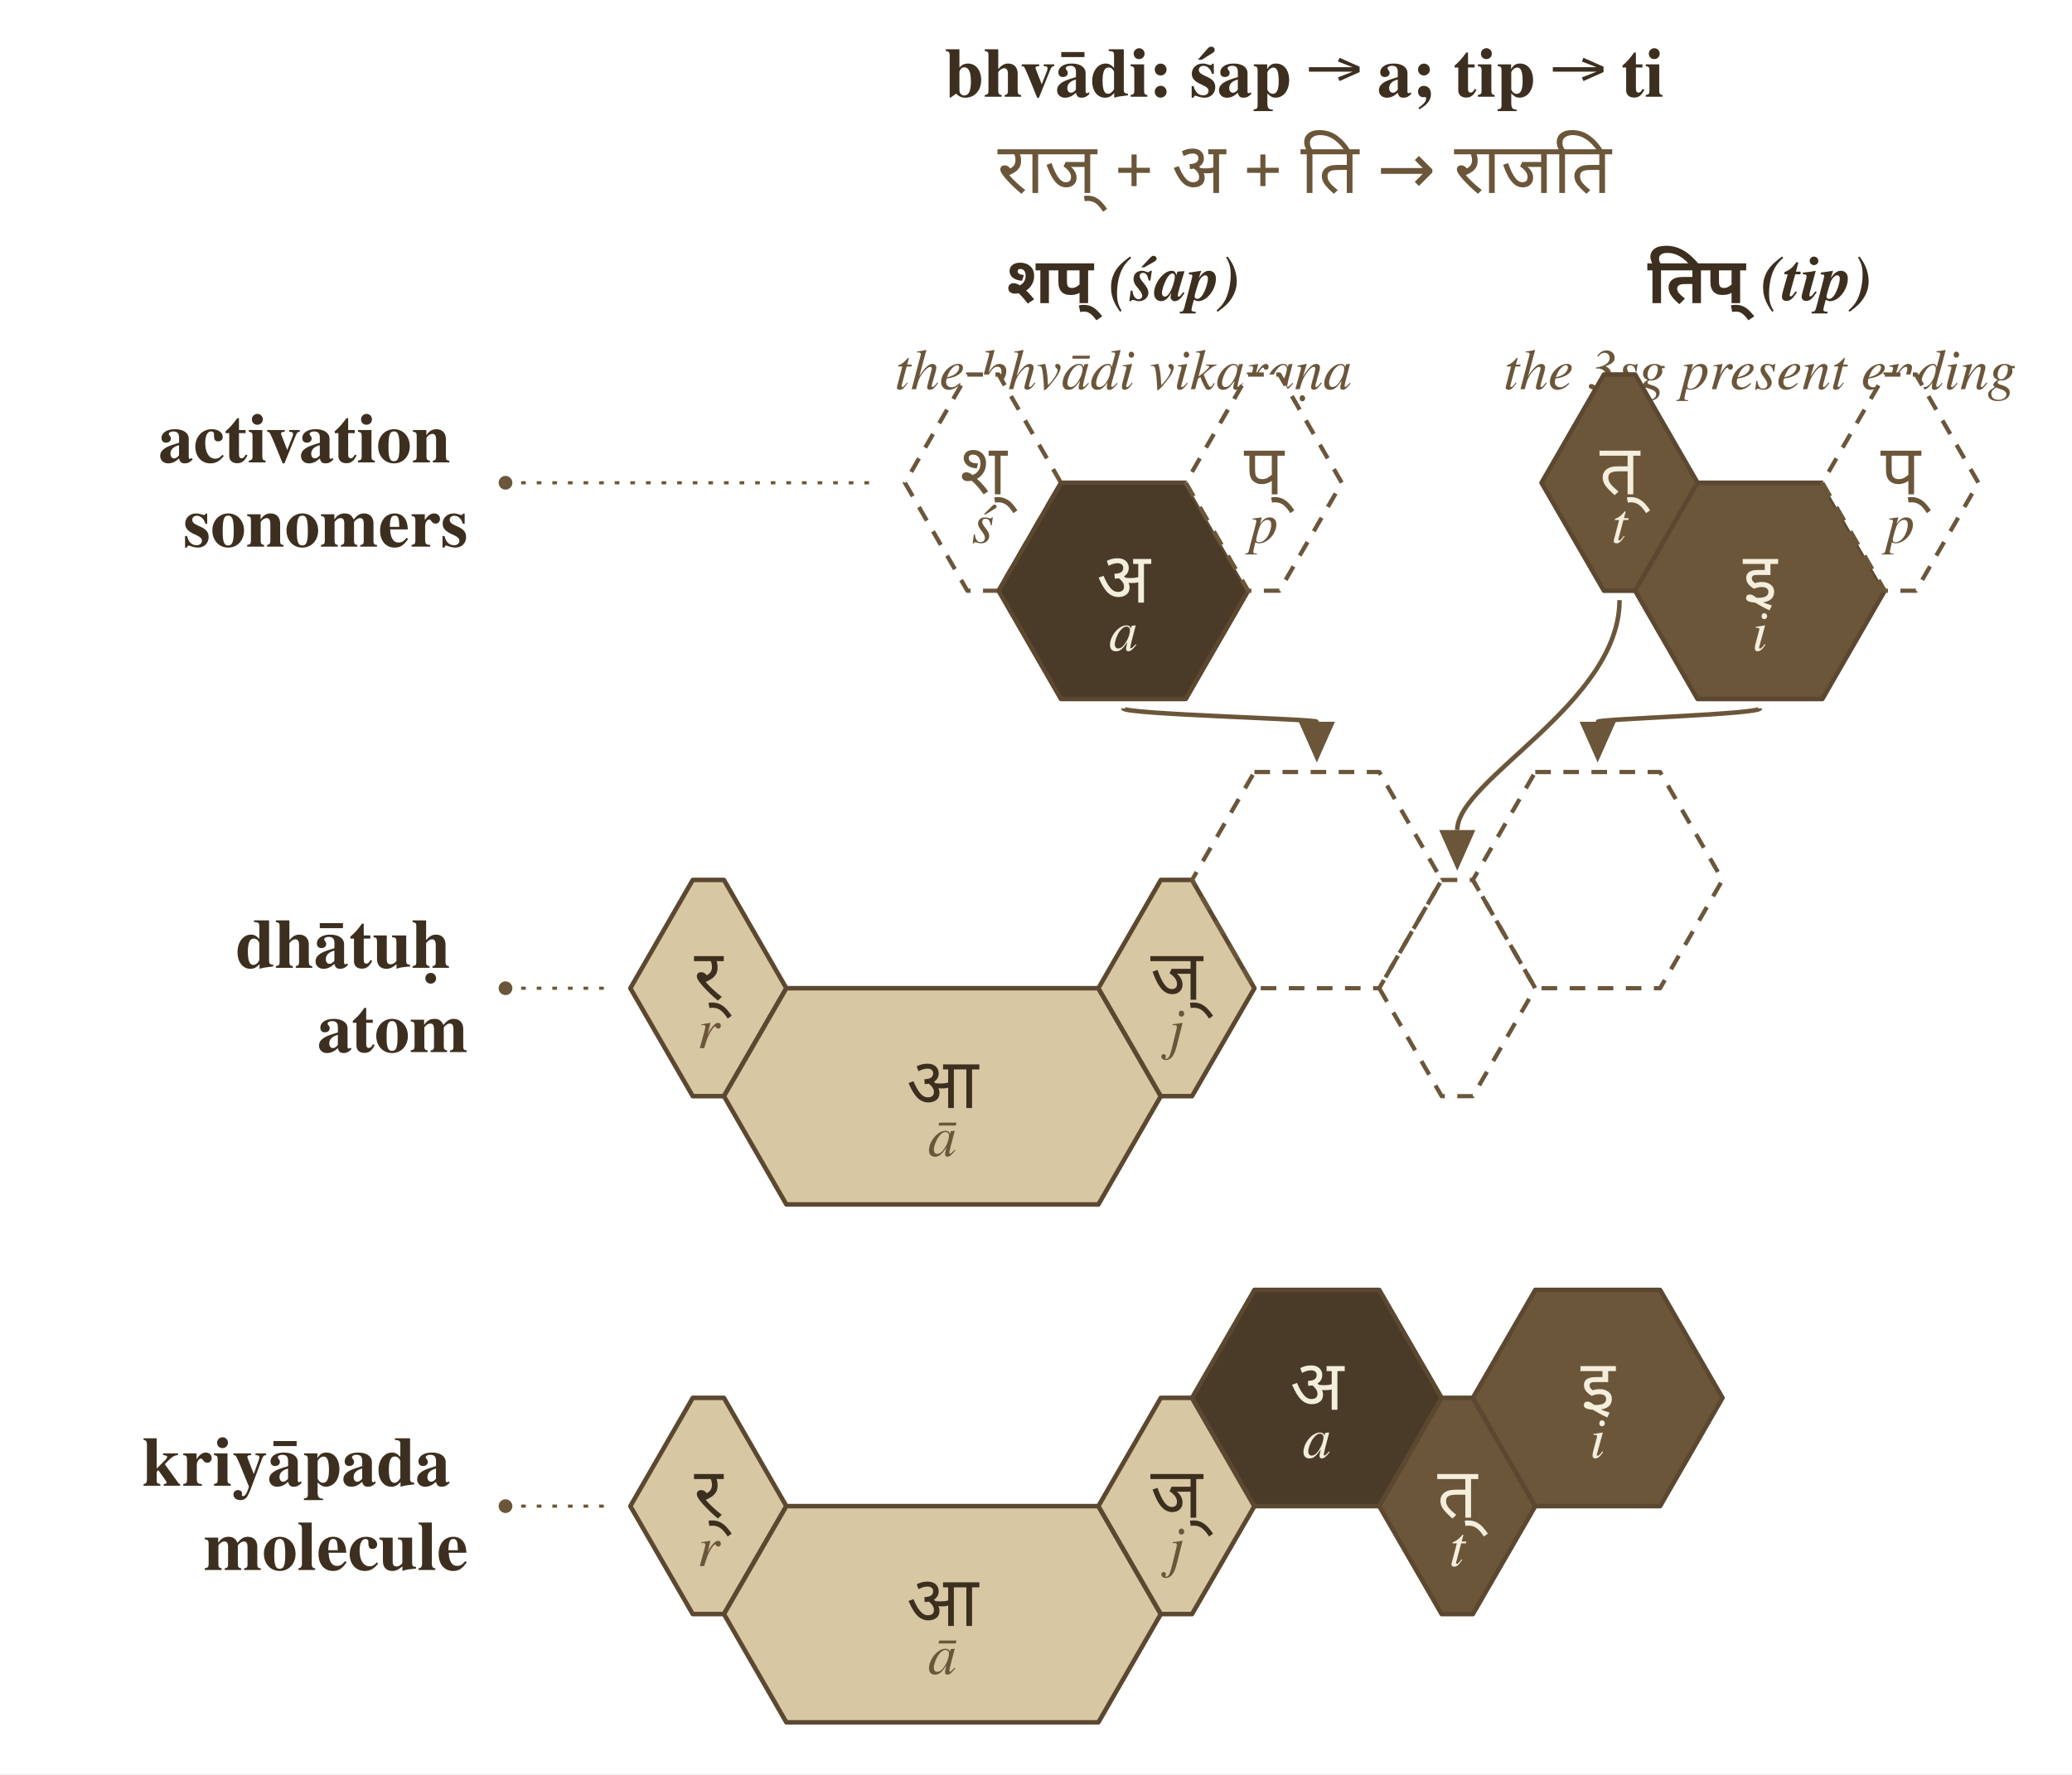
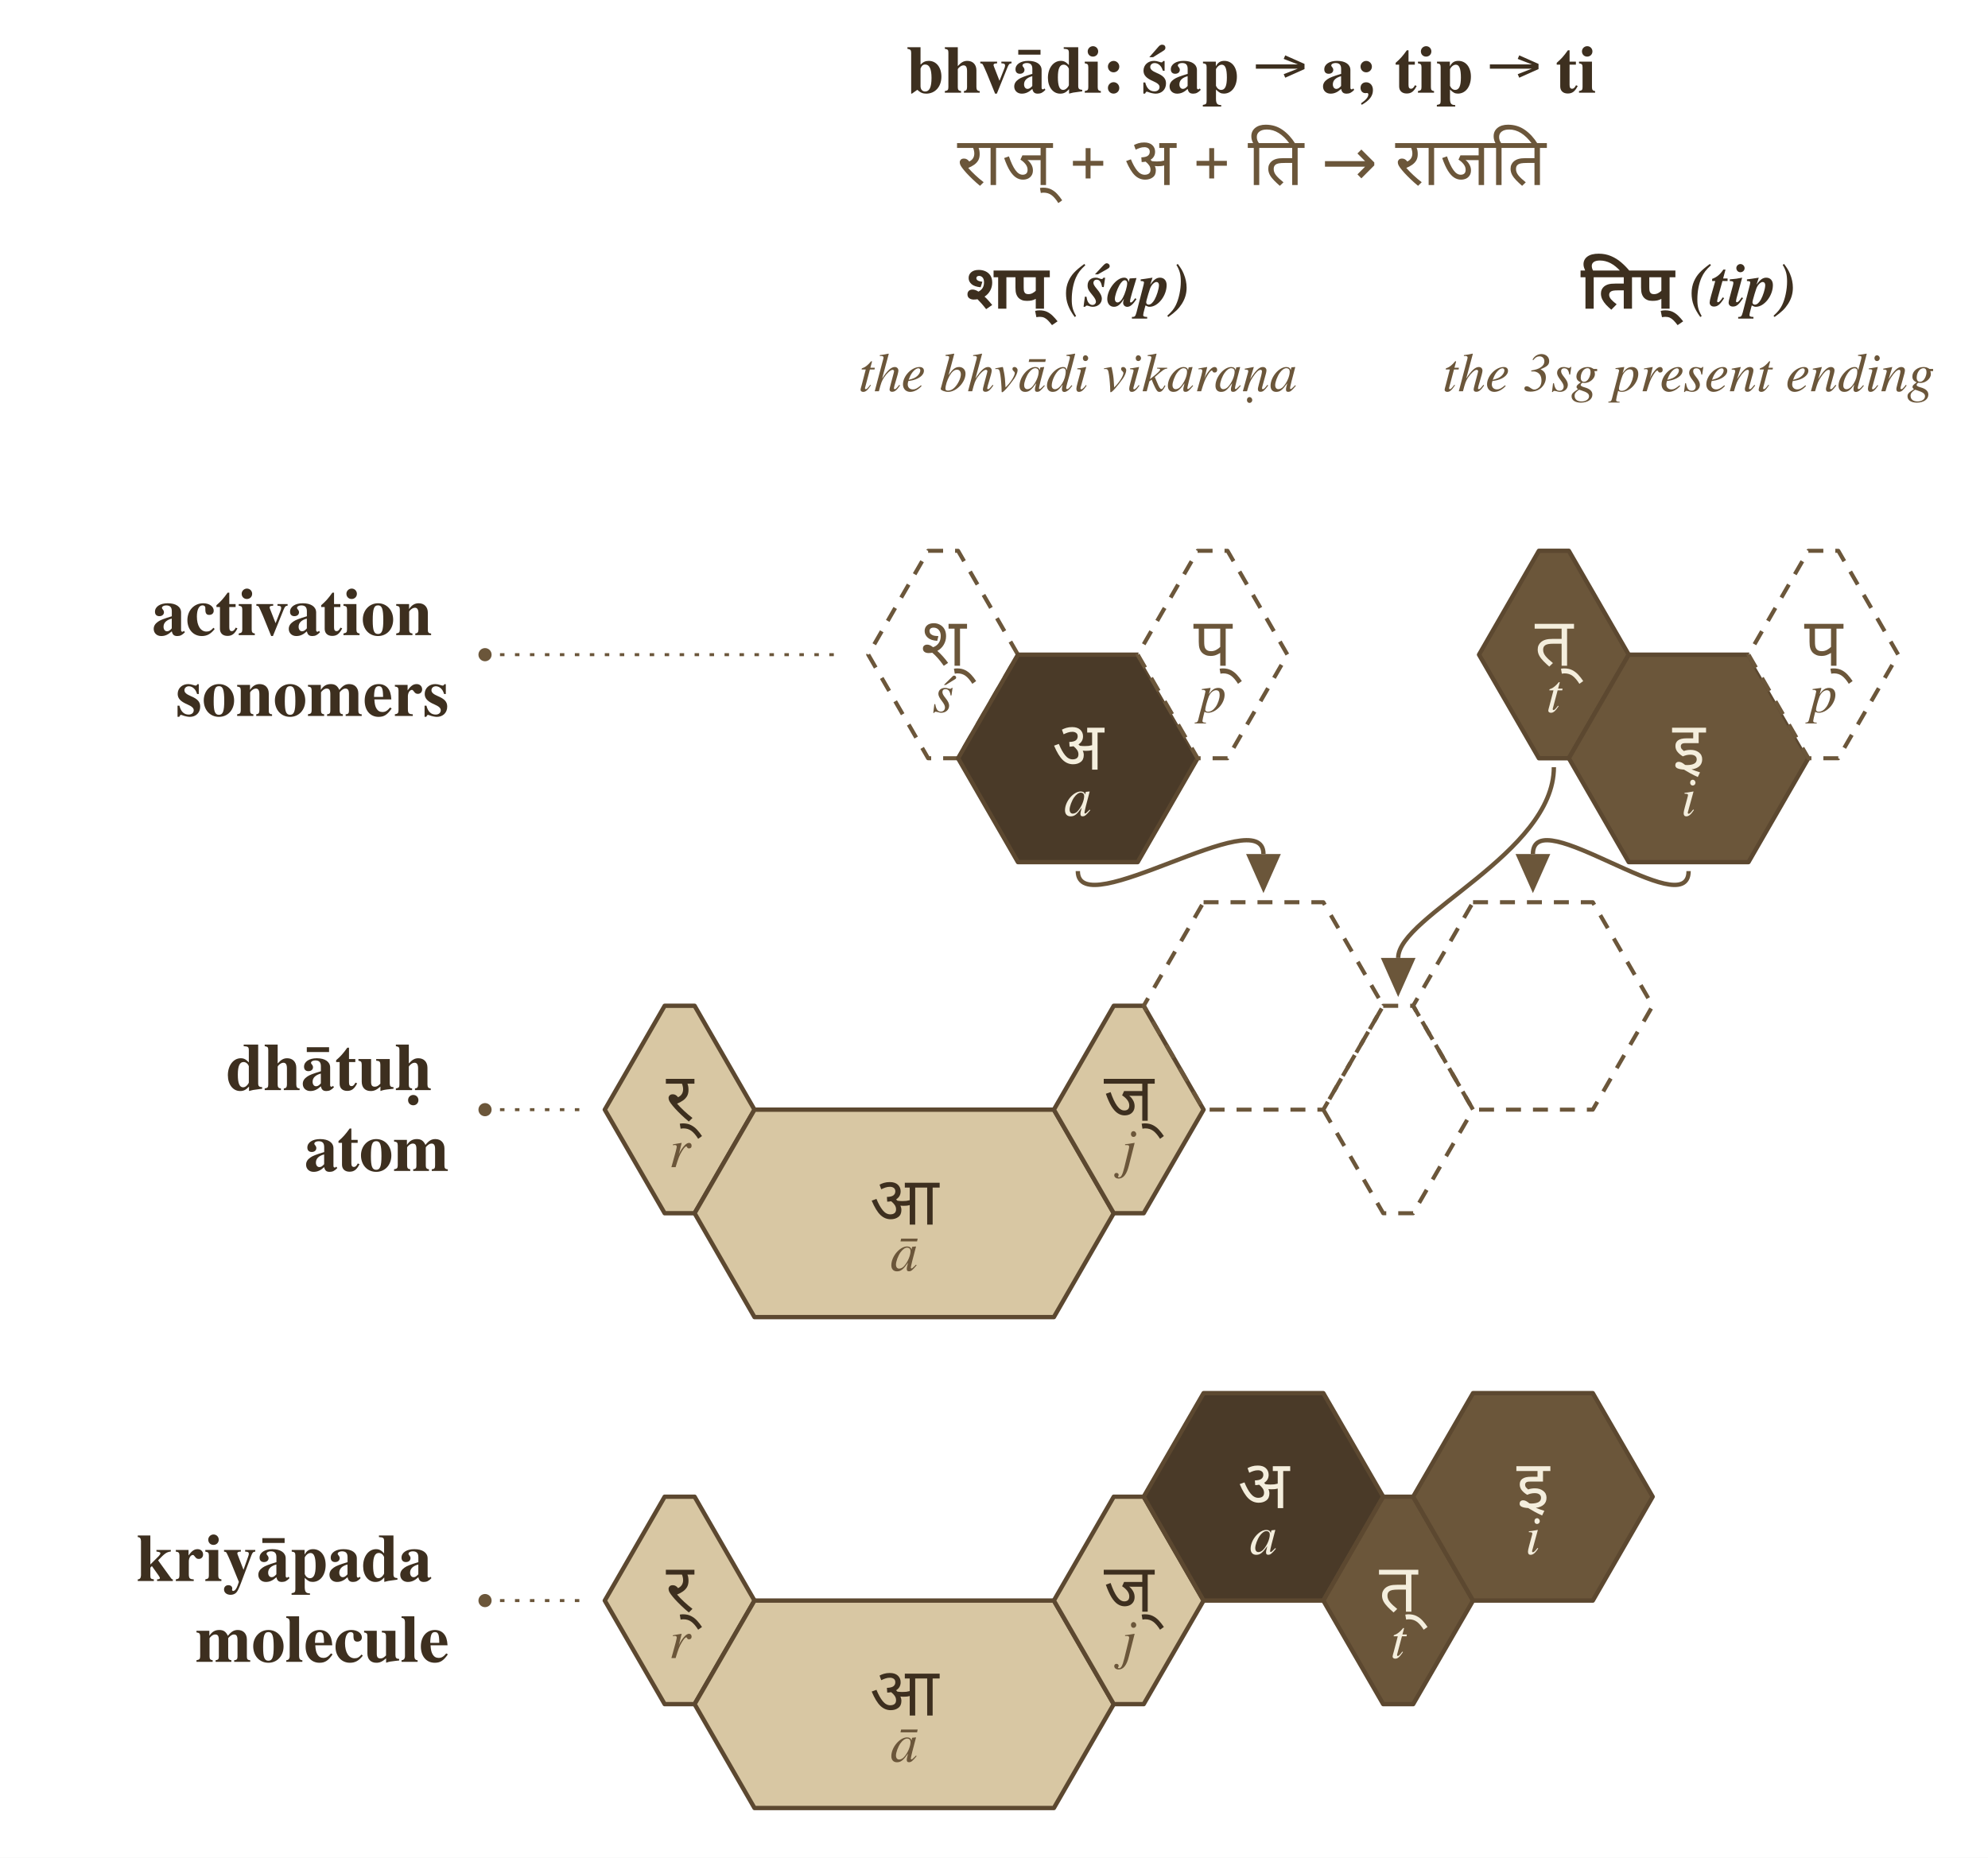
- <svg xmlns="http://www.w3.org/2000/svg" viewBox="0 0 664.0 568.6" width="4.5in" height="3.854in">
-   <rect x="0" y="0" width="664.0" height="568.6" fill="#ffffff" />
+ <svg xmlns="http://www.w3.org/2000/svg" viewBox="0 0 664.0 620.6" width="4.5in" height="4.206in">
+   <rect x="0" y="0" width="664.0" height="620.6" fill="#ffffff" />
  <defs>
    <marker id="arrowhead" markerWidth="10" markerHeight="8" refX="0" refY="4" orient="auto" markerUnits="strokeWidth">
      <polygon points="0,0 9,4 0,8" fill="#6b563a" />
    </marker>
  </defs>
  <text x="418.0" y="24.0" font-family="Charter, Georgia, Times, serif" font-size="22.5" font-weight="700" text-anchor="middle" dominant-baseline="middle" fill="#3d2f1f">bhvādi: śap → a; tip → ti</text>
  <text x="418.0" y="54.0" font-family="Noto Sans Devanagari, Mangal, Devanagari Sangam MN, sans-serif" font-size="22.5" font-weight="500" text-anchor="middle" dominant-baseline="middle" fill="#6b563a">राज् + अ + ति → राजति</text>
-   <text x="150.0" y="154.7" font-family="Charter, Georgia, Times, serif" font-size="22.5" font-weight="700" text-anchor="end" dominant-baseline="middle" fill="#3d2f1f">
-     <tspan x="150.0" y="141.2">activation</tspan>
-     <tspan x="150.0" y="168.2">sonomers</tspan>
+   <text x="150.0" y="218.7" font-family="Charter, Georgia, Times, serif" font-size="22.5" font-weight="700" text-anchor="end" dominant-baseline="middle" fill="#3d2f1f">
+     <tspan x="150.0" y="205.2">activation</tspan>
+     <tspan x="150.0" y="232.2">sonomers</tspan>
  </text>
-   <text x="150.0" y="316.7" font-family="Charter, Georgia, Times, serif" font-size="22.5" font-weight="700" text-anchor="end" dominant-baseline="middle" fill="#3d2f1f">
-     <tspan x="150.0" y="303.2">dhātuḥ</tspan>
-     <tspan x="150.0" y="330.2">atom</tspan>
+   <text x="150.0" y="370.7" font-family="Charter, Georgia, Times, serif" font-size="22.5" font-weight="700" text-anchor="end" dominant-baseline="middle" fill="#3d2f1f">
+     <tspan x="150.0" y="357.2">dhātuḥ</tspan>
+     <tspan x="150.0" y="384.2">atom</tspan>
  </text>
-   <text x="150.0" y="482.7" font-family="Charter, Georgia, Times, serif" font-size="22.5" font-weight="700" text-anchor="end" dominant-baseline="middle" fill="#3d2f1f">
-     <tspan x="150.0" y="469.2">kriyāpada</tspan>
-     <tspan x="150.0" y="496.2">molecule</tspan>
+   <text x="150.0" y="534.7" font-family="Charter, Georgia, Times, serif" font-size="22.5" font-weight="700" text-anchor="end" dominant-baseline="middle" fill="#3d2f1f">
+     <tspan x="150.0" y="521.2">kriyāpada</tspan>
+     <tspan x="150.0" y="548.2">molecule</tspan>
  </text>
-   <circle cx="162.0" cy="154.7" r="2.2" fill="#6b563a" />
-   <line x1="162.0" y1="154.7" x2="282.0" y2="154.7" stroke="#6b563a" stroke-width="1" stroke-dasharray="1.5 3.5" />
-   <circle cx="162.0" cy="316.7" r="2.2" fill="#6b563a" />
-   <line x1="162.0" y1="316.7" x2="194.0" y2="316.7" stroke="#6b563a" stroke-width="1" stroke-dasharray="1.5 3.5" />
-   <circle cx="162.0" cy="482.7" r="2.2" fill="#6b563a" />
-   <line x1="162.0" y1="482.7" x2="194.0" y2="482.7" stroke="#6b563a" stroke-width="1" stroke-dasharray="1.5 3.5" />
-   <text x="360.0" y="90.0" font-family="Charter, Georgia, Times, serif" font-size="20.5" font-weight="700" text-anchor="middle" dominant-baseline="middle" fill="#3d2f1f">
+   <circle cx="162.0" cy="218.7" r="2.2" fill="#6b563a" />
+   <line x1="162.0" y1="218.7" x2="282.0" y2="218.7" stroke="#6b563a" stroke-width="1" stroke-dasharray="1.5 3.5" />
+   <circle cx="162.0" cy="370.7" r="2.2" fill="#6b563a" />
+   <line x1="162.0" y1="370.7" x2="194.0" y2="370.7" stroke="#6b563a" stroke-width="1" stroke-dasharray="1.5 3.5" />
+   <circle cx="162.0" cy="534.7" r="2.2" fill="#6b563a" />
+   <line x1="162.0" y1="534.7" x2="194.0" y2="534.7" stroke="#6b563a" stroke-width="1" stroke-dasharray="1.5 3.5" />
+   <text x="360.0" y="96.0" font-family="Charter, Georgia, Times, serif" font-size="20.5" font-weight="700" text-anchor="middle" dominant-baseline="middle" fill="#3d2f1f">
    <tspan font-family="Noto Sans Devanagari, Mangal, Devanagari Sangam MN, sans-serif">शप्</tspan>
    <tspan font-style="italic">(śap)</tspan>
  </text>
-   <text x="360.0" y="119.5" font-family="Charter, Georgia, Times, serif" font-size="18.4" font-style="italic" text-anchor="middle" dominant-baseline="middle" fill="#6b563a">the bhvādi vikaraṇa</text>
-   <polygon points="310.0,120.0 320.0,120.0 340.0,154.7 320.0,189.3 310.0,189.3 290.0,154.7" fill="#ffffff" stroke="#6b563a" stroke-width="1.35" stroke-dasharray="5 4" stroke-linejoin="round" />
-   <text x="315.0" y="150.6" font-family="Noto Sans Devanagari, Mangal, Devanagari Sangam MN, sans-serif" font-size="22.5" font-weight="500" text-anchor="middle" dominant-baseline="middle" fill="#6b563a">श्</text>
-   <text x="315.0" y="168.7" font-family="Charter, Georgia, Times, serif" font-size="18.4" font-style="italic" text-anchor="middle" dominant-baseline="middle" fill="#6b563a">ś</text>
-   <polygon points="340.0,154.7 380.0,154.7 400.0,189.3 380.0,224.0 340.0,224.0 320.0,189.3" fill="#4a3a28" stroke="#5c4830" stroke-width="1.45" stroke-linejoin="round" />
-   <text x="360.0" y="185.3" font-family="Noto Sans Devanagari, Mangal, Devanagari Sangam MN, sans-serif" font-size="22.5" font-weight="500" text-anchor="middle" dominant-baseline="middle" fill="#f4eedd">अ</text>
-   <text x="360.0" y="203.3" font-family="Charter, Georgia, Times, serif" font-size="18.4" font-style="italic" text-anchor="middle" dominant-baseline="middle" fill="#f4eedd">a</text>
-   <polygon points="400.0,120.0 410.0,120.0 430.0,154.7 410.0,189.3 400.0,189.3 380.0,154.7" fill="#ffffff" stroke="#6b563a" stroke-width="1.35" stroke-dasharray="5 4" stroke-linejoin="round" />
-   <text x="405.0" y="150.6" font-family="Noto Sans Devanagari, Mangal, Devanagari Sangam MN, sans-serif" font-size="22.5" font-weight="500" text-anchor="middle" dominant-baseline="middle" fill="#6b563a">प्</text>
-   <text x="405.0" y="168.7" font-family="Charter, Georgia, Times, serif" font-size="18.4" font-style="italic" text-anchor="middle" dominant-baseline="middle" fill="#6b563a">p</text>
-   <text x="564.0" y="90.0" font-family="Charter, Georgia, Times, serif" font-size="20.5" font-weight="700" text-anchor="middle" dominant-baseline="middle" fill="#3d2f1f">
+   <text x="360.0" y="125.5" font-family="Charter, Georgia, Times, serif" font-size="18.4" font-style="italic" text-anchor="middle" dominant-baseline="middle" fill="#6b563a">the bhvādi vikaraṇa</text>
+   <polygon points="310.0,184.0 320.0,184.0 340.0,218.7 320.0,253.3 310.0,253.3 290.0,218.7" fill="#ffffff" stroke="#6b563a" stroke-width="1.35" stroke-dasharray="5 4" stroke-linejoin="round" />
+   <text x="315.0" y="214.6" font-family="Noto Sans Devanagari, Mangal, Devanagari Sangam MN, sans-serif" font-size="22.5" font-weight="500" text-anchor="middle" dominant-baseline="middle" fill="#6b563a">श्</text>
+   <text x="315.0" y="232.7" font-family="Charter, Georgia, Times, serif" font-size="18.4" font-style="italic" text-anchor="middle" dominant-baseline="middle" fill="#6b563a">ś</text>
+   <polygon points="340.0,218.7 380.0,218.7 400.0,253.3 380.0,288.0 340.0,288.0 320.0,253.3" fill="#4a3a28" stroke="#5c4830" stroke-width="1.45" stroke-linejoin="round" />
+   <text x="360.0" y="249.3" font-family="Noto Sans Devanagari, Mangal, Devanagari Sangam MN, sans-serif" font-size="22.5" font-weight="500" text-anchor="middle" dominant-baseline="middle" fill="#f4eedd">अ</text>
+   <text x="360.0" y="267.3" font-family="Charter, Georgia, Times, serif" font-size="18.4" font-style="italic" text-anchor="middle" dominant-baseline="middle" fill="#f4eedd">a</text>
+   <polygon points="400.0,184.0 410.0,184.0 430.0,218.7 410.0,253.3 400.0,253.3 380.0,218.7" fill="#ffffff" stroke="#6b563a" stroke-width="1.35" stroke-dasharray="5 4" stroke-linejoin="round" />
+   <text x="405.0" y="214.6" font-family="Noto Sans Devanagari, Mangal, Devanagari Sangam MN, sans-serif" font-size="22.5" font-weight="500" text-anchor="middle" dominant-baseline="middle" fill="#6b563a">प्</text>
+   <text x="405.0" y="232.7" font-family="Charter, Georgia, Times, serif" font-size="18.4" font-style="italic" text-anchor="middle" dominant-baseline="middle" fill="#6b563a">p</text>
+   <text x="564.0" y="96.0" font-family="Charter, Georgia, Times, serif" font-size="20.5" font-weight="700" text-anchor="middle" dominant-baseline="middle" fill="#3d2f1f">
    <tspan font-family="Noto Sans Devanagari, Mangal, Devanagari Sangam MN, sans-serif">तिप्</tspan>
    <tspan font-style="italic">(tip)</tspan>
  </text>
-   <text x="564.0" y="119.5" font-family="Charter, Georgia, Times, serif" font-size="18.4" font-style="italic" text-anchor="middle" dominant-baseline="middle" fill="#6b563a">the 3sg present ending</text>
-   <polygon points="514.0,120.0 524.0,120.0 544.0,154.7 524.0,189.3 514.0,189.3 494.0,154.7" fill="#6b563a" stroke="#5c4830" stroke-width="1.45" stroke-linejoin="round" />
-   <text x="519.0" y="150.6" font-family="Noto Sans Devanagari, Mangal, Devanagari Sangam MN, sans-serif" font-size="22.5" font-weight="500" text-anchor="middle" dominant-baseline="middle" fill="#f4eedd">त्</text>
-   <text x="519.0" y="168.7" font-family="Charter, Georgia, Times, serif" font-size="18.4" font-style="italic" text-anchor="middle" dominant-baseline="middle" fill="#f4eedd">t</text>
-   <polygon points="544.0,154.7 584.0,154.7 604.0,189.3 584.0,224.0 544.0,224.0 524.0,189.3" fill="#6b563a" stroke="#5c4830" stroke-width="1.45" stroke-linejoin="round" />
-   <text x="564.0" y="185.3" font-family="Noto Sans Devanagari, Mangal, Devanagari Sangam MN, sans-serif" font-size="22.5" font-weight="500" text-anchor="middle" dominant-baseline="middle" fill="#f4eedd">इ</text>
-   <text x="564.0" y="203.3" font-family="Charter, Georgia, Times, serif" font-size="18.4" font-style="italic" text-anchor="middle" dominant-baseline="middle" fill="#f4eedd">i</text>
-   <polygon points="604.0,120.0 614.0,120.0 634.0,154.7 614.0,189.3 604.0,189.3 584.0,154.7" fill="#ffffff" stroke="#6b563a" stroke-width="1.35" stroke-dasharray="5 4" stroke-linejoin="round" />
-   <text x="609.0" y="150.6" font-family="Noto Sans Devanagari, Mangal, Devanagari Sangam MN, sans-serif" font-size="22.5" font-weight="500" text-anchor="middle" dominant-baseline="middle" fill="#6b563a">प्</text>
-   <text x="609.0" y="168.7" font-family="Charter, Georgia, Times, serif" font-size="18.4" font-style="italic" text-anchor="middle" dominant-baseline="middle" fill="#6b563a">p</text>
-   <polygon points="222.0,282.0 232.0,282.0 252.0,316.7 232.0,351.3 222.0,351.3 202.0,316.7" fill="#d8c7a3" stroke="#5c4830" stroke-width="1.45" stroke-linejoin="round" />
-   <text x="227.0" y="312.6" font-family="Noto Sans Devanagari, Mangal, Devanagari Sangam MN, sans-serif" font-size="22.5" font-weight="500" text-anchor="middle" dominant-baseline="middle" fill="#3d2f1f">र्</text>
-   <text x="227.0" y="330.7" font-family="Charter, Georgia, Times, serif" font-size="18.4" font-style="italic" text-anchor="middle" dominant-baseline="middle" fill="#6b563a">r</text>
-   <polygon points="252.0,316.7 352.0,316.7 372.0,351.3 352.0,386.0 252.0,386.0 232.0,351.3" fill="#d8c7a3" stroke="#5c4830" stroke-width="1.45" stroke-linejoin="round" />
-   <text x="302.0" y="347.3" font-family="Noto Sans Devanagari, Mangal, Devanagari Sangam MN, sans-serif" font-size="22.5" font-weight="500" text-anchor="middle" dominant-baseline="middle" fill="#3d2f1f">आ</text>
-   <text x="302.0" y="365.3" font-family="Charter, Georgia, Times, serif" font-size="18.4" font-style="italic" text-anchor="middle" dominant-baseline="middle" fill="#6b563a">ā</text>
-   <polygon points="372.0,282.0 382.0,282.0 402.0,316.7 382.0,351.3 372.0,351.3 352.0,316.7" fill="#d8c7a3" stroke="#5c4830" stroke-width="1.45" stroke-linejoin="round" />
-   <text x="377.0" y="312.6" font-family="Noto Sans Devanagari, Mangal, Devanagari Sangam MN, sans-serif" font-size="22.5" font-weight="500" text-anchor="middle" dominant-baseline="middle" fill="#3d2f1f">ज्</text>
-   <text x="377.0" y="330.7" font-family="Charter, Georgia, Times, serif" font-size="18.4" font-style="italic" text-anchor="middle" dominant-baseline="middle" fill="#6b563a">j</text>
-   <polygon points="402.0,247.4 442.0,247.4 462.0,282.0 442.0,316.7 402.0,316.7 382.0,282.0" fill="none" stroke="#6b563a" stroke-width="1.35" stroke-dasharray="5 4" stroke-linejoin="round" />
-   <polygon points="462.0,282.0 472.0,282.0 492.0,316.7 472.0,351.3 462.0,351.3 442.0,316.7" fill="none" stroke="#6b563a" stroke-width="1.35" stroke-dasharray="5 4" stroke-linejoin="round" />
-   <polygon points="492.0,247.4 532.0,247.4 552.0,282.0 532.0,316.7 492.0,316.7 472.0,282.0" fill="none" stroke="#6b563a" stroke-width="1.35" stroke-dasharray="5 4" stroke-linejoin="round" />
-   <path d="M 360.0,227.0 C 360.0,228.9 422.0,230.4 422.0,231.3" fill="none" stroke="#6b563a" stroke-width="1.45" marker-end="url(#arrowhead)" />
-   <path d="M 519.0,192.3 C 519.0,225.5 467.0,249.8 467.0,266.0" fill="none" stroke="#6b563a" stroke-width="1.45" marker-end="url(#arrowhead)" />
-   <path d="M 564.0,227.0 C 564.0,228.9 512.0,230.4 512.0,231.3" fill="none" stroke="#6b563a" stroke-width="1.45" marker-end="url(#arrowhead)" />
-   <polygon points="222.0,448.0 232.0,448.0 252.0,482.7 232.0,517.3 222.0,517.3 202.0,482.7" fill="#d8c7a3" stroke="#5c4830" stroke-width="1.45" stroke-linejoin="round" />
-   <text x="227.0" y="478.6" font-family="Noto Sans Devanagari, Mangal, Devanagari Sangam MN, sans-serif" font-size="22.5" font-weight="500" text-anchor="middle" dominant-baseline="middle" fill="#3d2f1f">र्</text>
-   <text x="227.0" y="496.7" font-family="Charter, Georgia, Times, serif" font-size="18.4" font-style="italic" text-anchor="middle" dominant-baseline="middle" fill="#6b563a">r</text>
-   <polygon points="252.0,482.7 352.0,482.7 372.0,517.3 352.0,552.0 252.0,552.0 232.0,517.3" fill="#d8c7a3" stroke="#5c4830" stroke-width="1.45" stroke-linejoin="round" />
-   <text x="302.0" y="513.3" font-family="Noto Sans Devanagari, Mangal, Devanagari Sangam MN, sans-serif" font-size="22.5" font-weight="500" text-anchor="middle" dominant-baseline="middle" fill="#3d2f1f">आ</text>
-   <text x="302.0" y="531.3" font-family="Charter, Georgia, Times, serif" font-size="18.4" font-style="italic" text-anchor="middle" dominant-baseline="middle" fill="#6b563a">ā</text>
-   <polygon points="372.0,448.0 382.0,448.0 402.0,482.7 382.0,517.3 372.0,517.3 352.0,482.7" fill="#d8c7a3" stroke="#5c4830" stroke-width="1.45" stroke-linejoin="round" />
-   <text x="377.0" y="478.6" font-family="Noto Sans Devanagari, Mangal, Devanagari Sangam MN, sans-serif" font-size="22.5" font-weight="500" text-anchor="middle" dominant-baseline="middle" fill="#3d2f1f">ज्</text>
-   <text x="377.0" y="496.7" font-family="Charter, Georgia, Times, serif" font-size="18.4" font-style="italic" text-anchor="middle" dominant-baseline="middle" fill="#6b563a">j</text>
-   <polygon points="402.0,413.4 442.0,413.4 462.0,448.0 442.0,482.7 402.0,482.7 382.0,448.0" fill="#4a3a28" stroke="#5c4830" stroke-width="1.45" stroke-linejoin="round" />
-   <text x="422.0" y="444.0" font-family="Noto Sans Devanagari, Mangal, Devanagari Sangam MN, sans-serif" font-size="22.5" font-weight="500" text-anchor="middle" dominant-baseline="middle" fill="#f4eedd">अ</text>
-   <text x="422.0" y="462.0" font-family="Charter, Georgia, Times, serif" font-size="18.4" font-style="italic" text-anchor="middle" dominant-baseline="middle" fill="#f4eedd">a</text>
-   <polygon points="462.0,448.0 472.0,448.0 492.0,482.7 472.0,517.3 462.0,517.3 442.0,482.7" fill="#6b563a" stroke="#5c4830" stroke-width="1.45" stroke-linejoin="round" />
-   <text x="467.0" y="478.6" font-family="Noto Sans Devanagari, Mangal, Devanagari Sangam MN, sans-serif" font-size="22.5" font-weight="500" text-anchor="middle" dominant-baseline="middle" fill="#f4eedd">त्</text>
-   <text x="467.0" y="496.7" font-family="Charter, Georgia, Times, serif" font-size="18.4" font-style="italic" text-anchor="middle" dominant-baseline="middle" fill="#f4eedd">t</text>
-   <polygon points="492.0,413.4 532.0,413.4 552.0,448.0 532.0,482.7 492.0,482.7 472.0,448.0" fill="#6b563a" stroke="#5c4830" stroke-width="1.45" stroke-linejoin="round" />
-   <text x="512.0" y="444.0" font-family="Noto Sans Devanagari, Mangal, Devanagari Sangam MN, sans-serif" font-size="22.5" font-weight="500" text-anchor="middle" dominant-baseline="middle" fill="#f4eedd">इ</text>
-   <text x="512.0" y="462.0" font-family="Charter, Georgia, Times, serif" font-size="18.4" font-style="italic" text-anchor="middle" dominant-baseline="middle" fill="#f4eedd">i</text>
+   <text x="564.0" y="125.5" font-family="Charter, Georgia, Times, serif" font-size="18.4" font-style="italic" text-anchor="middle" dominant-baseline="middle" fill="#6b563a">the 3sg present ending</text>
+   <polygon points="514.0,184.0 524.0,184.0 544.0,218.7 524.0,253.3 514.0,253.3 494.0,218.7" fill="#6b563a" stroke="#5c4830" stroke-width="1.45" stroke-linejoin="round" />
+   <text x="519.0" y="214.6" font-family="Noto Sans Devanagari, Mangal, Devanagari Sangam MN, sans-serif" font-size="22.5" font-weight="500" text-anchor="middle" dominant-baseline="middle" fill="#f4eedd">त्</text>
+   <text x="519.0" y="232.7" font-family="Charter, Georgia, Times, serif" font-size="18.4" font-style="italic" text-anchor="middle" dominant-baseline="middle" fill="#f4eedd">t</text>
+   <polygon points="544.0,218.7 584.0,218.7 604.0,253.3 584.0,288.0 544.0,288.0 524.0,253.3" fill="#6b563a" stroke="#5c4830" stroke-width="1.45" stroke-linejoin="round" />
+   <text x="564.0" y="249.3" font-family="Noto Sans Devanagari, Mangal, Devanagari Sangam MN, sans-serif" font-size="22.5" font-weight="500" text-anchor="middle" dominant-baseline="middle" fill="#f4eedd">इ</text>
+   <text x="564.0" y="267.3" font-family="Charter, Georgia, Times, serif" font-size="18.4" font-style="italic" text-anchor="middle" dominant-baseline="middle" fill="#f4eedd">i</text>
+   <polygon points="604.0,184.0 614.0,184.0 634.0,218.7 614.0,253.3 604.0,253.3 584.0,218.7" fill="#ffffff" stroke="#6b563a" stroke-width="1.35" stroke-dasharray="5 4" stroke-linejoin="round" />
+   <text x="609.0" y="214.6" font-family="Noto Sans Devanagari, Mangal, Devanagari Sangam MN, sans-serif" font-size="22.5" font-weight="500" text-anchor="middle" dominant-baseline="middle" fill="#6b563a">प्</text>
+   <text x="609.0" y="232.7" font-family="Charter, Georgia, Times, serif" font-size="18.4" font-style="italic" text-anchor="middle" dominant-baseline="middle" fill="#6b563a">p</text>
+   <polygon points="222.0,336.0 232.0,336.0 252.0,370.7 232.0,405.3 222.0,405.3 202.0,370.7" fill="#d8c7a3" stroke="#5c4830" stroke-width="1.45" stroke-linejoin="round" />
+   <text x="227.0" y="366.6" font-family="Noto Sans Devanagari, Mangal, Devanagari Sangam MN, sans-serif" font-size="22.5" font-weight="500" text-anchor="middle" dominant-baseline="middle" fill="#3d2f1f">र्</text>
+   <text x="227.0" y="384.7" font-family="Charter, Georgia, Times, serif" font-size="18.4" font-style="italic" text-anchor="middle" dominant-baseline="middle" fill="#6b563a">r</text>
+   <polygon points="252.0,370.7 352.0,370.7 372.0,405.3 352.0,440.0 252.0,440.0 232.0,405.3" fill="#d8c7a3" stroke="#5c4830" stroke-width="1.45" stroke-linejoin="round" />
+   <text x="302.0" y="401.3" font-family="Noto Sans Devanagari, Mangal, Devanagari Sangam MN, sans-serif" font-size="22.5" font-weight="500" text-anchor="middle" dominant-baseline="middle" fill="#3d2f1f">आ</text>
+   <text x="302.0" y="419.3" font-family="Charter, Georgia, Times, serif" font-size="18.4" font-style="italic" text-anchor="middle" dominant-baseline="middle" fill="#6b563a">ā</text>
+   <polygon points="372.0,336.0 382.0,336.0 402.0,370.7 382.0,405.3 372.0,405.3 352.0,370.7" fill="#d8c7a3" stroke="#5c4830" stroke-width="1.45" stroke-linejoin="round" />
+   <text x="377.0" y="366.6" font-family="Noto Sans Devanagari, Mangal, Devanagari Sangam MN, sans-serif" font-size="22.5" font-weight="500" text-anchor="middle" dominant-baseline="middle" fill="#3d2f1f">ज्</text>
+   <text x="377.0" y="384.7" font-family="Charter, Georgia, Times, serif" font-size="18.4" font-style="italic" text-anchor="middle" dominant-baseline="middle" fill="#6b563a">j</text>
+   <polygon points="402.0,301.4 442.0,301.4 462.0,336.0 442.0,370.7 402.0,370.7 382.0,336.0" fill="none" stroke="#6b563a" stroke-width="1.35" stroke-dasharray="5 4" stroke-linejoin="round" />
+   <polygon points="462.0,336.0 472.0,336.0 492.0,370.7 472.0,405.3 462.0,405.3 442.0,370.7" fill="none" stroke="#6b563a" stroke-width="1.35" stroke-dasharray="5 4" stroke-linejoin="round" />
+   <polygon points="492.0,301.4 532.0,301.4 552.0,336.0 532.0,370.7 492.0,370.7 472.0,336.0" fill="none" stroke="#6b563a" stroke-width="1.35" stroke-dasharray="5 4" stroke-linejoin="round" />
+   <path d="M 360.0,291.0 C 360.0,309.0 422.0,267.3 422.0,285.3" fill="none" stroke="#6b563a" stroke-width="1.45" marker-end="url(#arrowhead)" />
+   <path d="M 519.0,256.3 C 519.0,285.0 467.0,306.0 467.0,320.0" fill="none" stroke="#6b563a" stroke-width="1.45" marker-end="url(#arrowhead)" />
+   <path d="M 564.0,291.0 C 564.0,309.0 512.0,267.3 512.0,285.3" fill="none" stroke="#6b563a" stroke-width="1.45" marker-end="url(#arrowhead)" />
+   <polygon points="222.0,500.0 232.0,500.0 252.0,534.7 232.0,569.3 222.0,569.3 202.0,534.7" fill="#d8c7a3" stroke="#5c4830" stroke-width="1.45" stroke-linejoin="round" />
+   <text x="227.0" y="530.6" font-family="Noto Sans Devanagari, Mangal, Devanagari Sangam MN, sans-serif" font-size="22.5" font-weight="500" text-anchor="middle" dominant-baseline="middle" fill="#3d2f1f">र्</text>
+   <text x="227.0" y="548.7" font-family="Charter, Georgia, Times, serif" font-size="18.4" font-style="italic" text-anchor="middle" dominant-baseline="middle" fill="#6b563a">r</text>
+   <polygon points="252.0,534.7 352.0,534.7 372.0,569.3 352.0,604.0 252.0,604.0 232.0,569.3" fill="#d8c7a3" stroke="#5c4830" stroke-width="1.45" stroke-linejoin="round" />
+   <text x="302.0" y="565.3" font-family="Noto Sans Devanagari, Mangal, Devanagari Sangam MN, sans-serif" font-size="22.5" font-weight="500" text-anchor="middle" dominant-baseline="middle" fill="#3d2f1f">आ</text>
+   <text x="302.0" y="583.3" font-family="Charter, Georgia, Times, serif" font-size="18.4" font-style="italic" text-anchor="middle" dominant-baseline="middle" fill="#6b563a">ā</text>
+   <polygon points="372.0,500.0 382.0,500.0 402.0,534.7 382.0,569.3 372.0,569.3 352.0,534.7" fill="#d8c7a3" stroke="#5c4830" stroke-width="1.45" stroke-linejoin="round" />
+   <text x="377.0" y="530.6" font-family="Noto Sans Devanagari, Mangal, Devanagari Sangam MN, sans-serif" font-size="22.5" font-weight="500" text-anchor="middle" dominant-baseline="middle" fill="#3d2f1f">ज्</text>
+   <text x="377.0" y="548.7" font-family="Charter, Georgia, Times, serif" font-size="18.4" font-style="italic" text-anchor="middle" dominant-baseline="middle" fill="#6b563a">j</text>
+   <polygon points="402.0,465.4 442.0,465.4 462.0,500.0 442.0,534.7 402.0,534.7 382.0,500.0" fill="#4a3a28" stroke="#5c4830" stroke-width="1.45" stroke-linejoin="round" />
+   <text x="422.0" y="496.0" font-family="Noto Sans Devanagari, Mangal, Devanagari Sangam MN, sans-serif" font-size="22.5" font-weight="500" text-anchor="middle" dominant-baseline="middle" fill="#f4eedd">अ</text>
+   <text x="422.0" y="514.0" font-family="Charter, Georgia, Times, serif" font-size="18.4" font-style="italic" text-anchor="middle" dominant-baseline="middle" fill="#f4eedd">a</text>
+   <polygon points="462.0,500.0 472.0,500.0 492.0,534.7 472.0,569.3 462.0,569.3 442.0,534.7" fill="#6b563a" stroke="#5c4830" stroke-width="1.45" stroke-linejoin="round" />
+   <text x="467.0" y="530.6" font-family="Noto Sans Devanagari, Mangal, Devanagari Sangam MN, sans-serif" font-size="22.5" font-weight="500" text-anchor="middle" dominant-baseline="middle" fill="#f4eedd">त्</text>
+   <text x="467.0" y="548.7" font-family="Charter, Georgia, Times, serif" font-size="18.4" font-style="italic" text-anchor="middle" dominant-baseline="middle" fill="#f4eedd">t</text>
+   <polygon points="492.0,465.4 532.0,465.4 552.0,500.0 532.0,534.7 492.0,534.7 472.0,500.0" fill="#6b563a" stroke="#5c4830" stroke-width="1.45" stroke-linejoin="round" />
+   <text x="512.0" y="496.0" font-family="Noto Sans Devanagari, Mangal, Devanagari Sangam MN, sans-serif" font-size="22.5" font-weight="500" text-anchor="middle" dominant-baseline="middle" fill="#f4eedd">इ</text>
+   <text x="512.0" y="514.0" font-family="Charter, Georgia, Times, serif" font-size="18.4" font-style="italic" text-anchor="middle" dominant-baseline="middle" fill="#f4eedd">i</text>
</svg>
